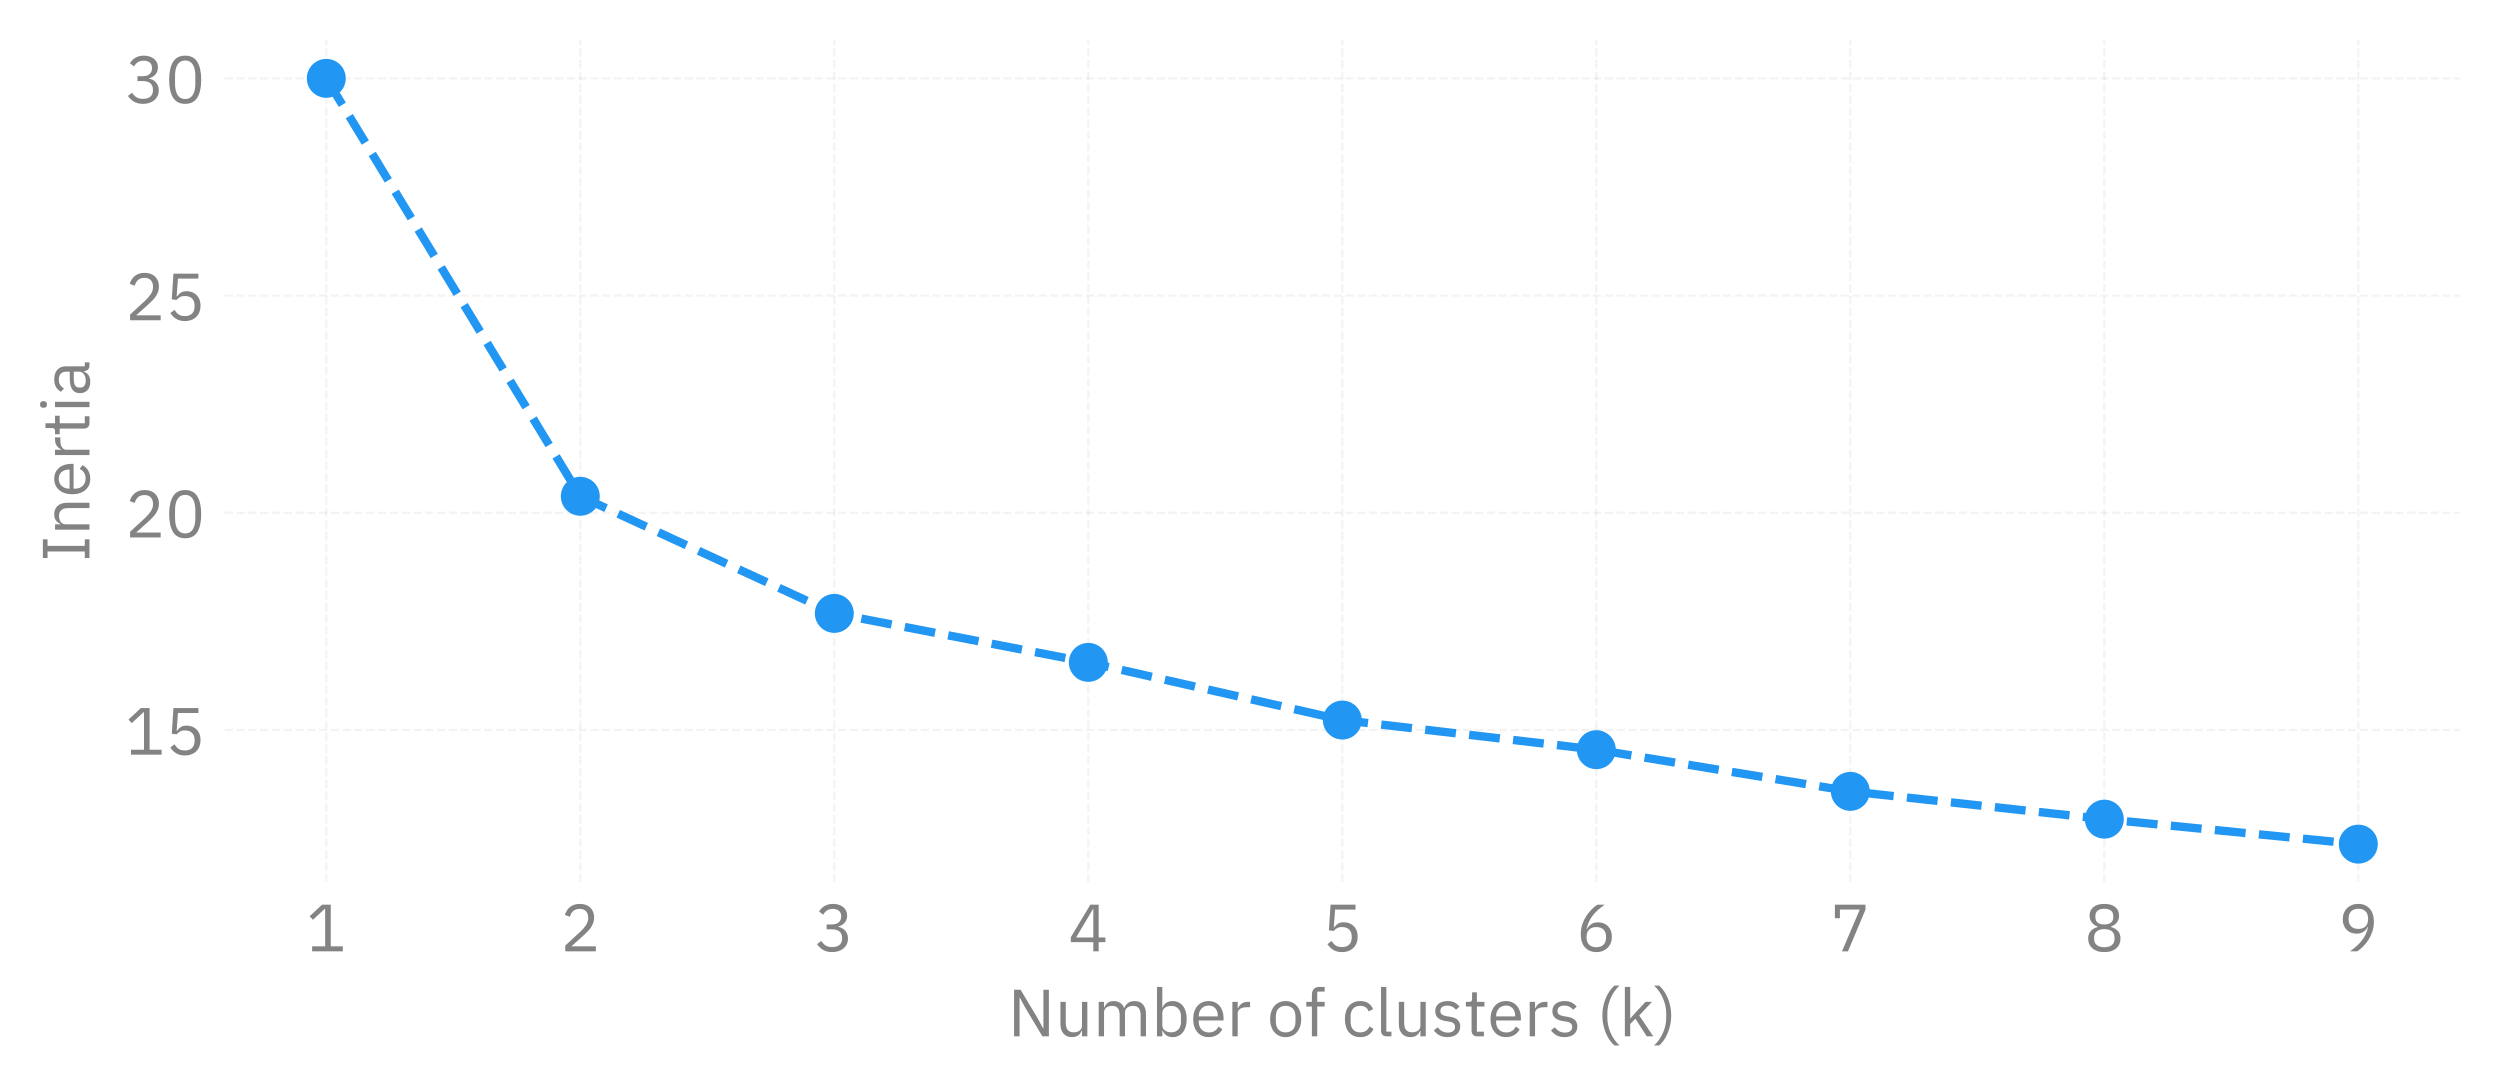
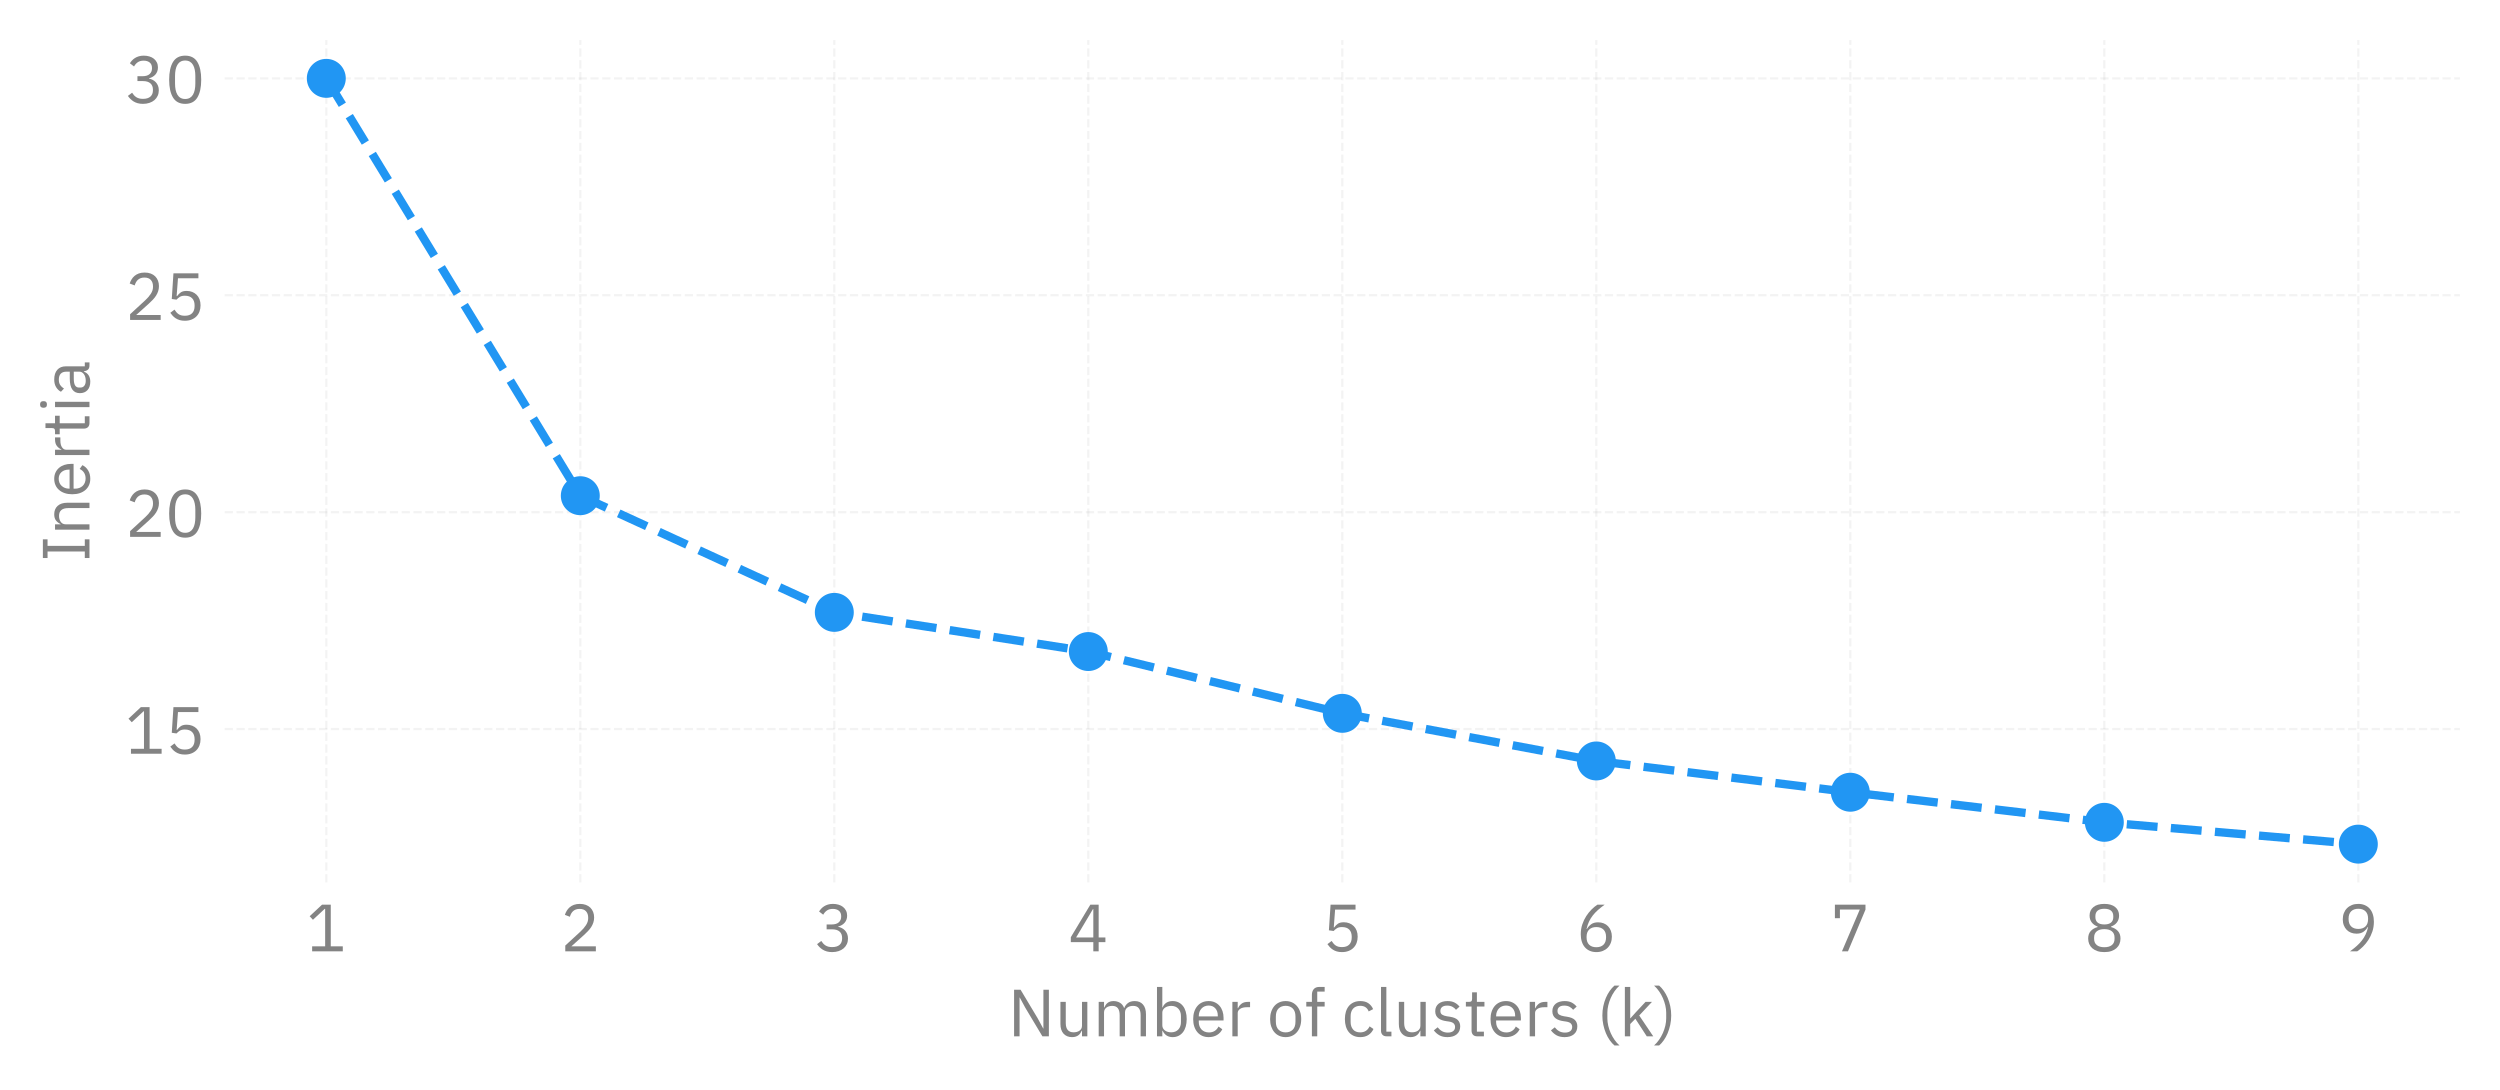
<svg xmlns="http://www.w3.org/2000/svg" xmlns:xlink="http://www.w3.org/1999/xlink" width="449.28pt" height="195.84pt" viewBox="0 0 449.28 195.84" version="1.1">
  <defs>
    <style type="text/css">*{stroke-linejoin: round; stroke-linecap: butt}</style>
  </defs>
  <g id="figure_1">
    <g id="patch_1">
      <path d="M 0 195.84  L 449.28 195.84  L 449.28 0  L 0 0  L 0 195.84  z " style="fill: none" />
    </g>
    <g id="axes_1">
      <g id="patch_2">
        <path d="M 40.38 158.58  L 442.08 158.58  L 442.08 7.2  L 40.38 7.2  L 40.38 158.58  z " style="fill: none" />
      </g>
      <g id="matplotlib.axis_1">
        <g id="xtick_1">
          <g id="line2d_1">
-             <path d="M 58.639 158.58  L 58.639 7.2  " clip-path="url(#p25feaf3734)" style="fill: none; stroke-dasharray: 1.48,0.64; stroke-dashoffset: 0; stroke: #838383; stroke-opacity: 0.1; stroke-width: 0.4" />
+             <path d="M 58.639 158.58  L 58.639 7.2  " clip-path="url(#p61de6929c2)" style="fill: none; stroke-dasharray: 1.48,0.64; stroke-dashoffset: 0; stroke: #838383; stroke-opacity: 0.1; stroke-width: 0.4" />
          </g>
          <g id="line2d_2" />
          <g id="text_1">
            <g style="fill: #838383" transform="translate(55.03909 170.96) scale(0.12 -0.12)">
              <defs>
                <path id="IBMPlexSans-Regular-31" d="M 563 0  L 563 474  L 1811 474  L 1811 4070  L 1766 4070  L 640 3021  L 326 3360  L 1510 4467  L 2349 4467  L 2349 474  L 3501 474  L 3501 0  L 563 0  z " transform="scale(0.015625)" />
              </defs>
              <use xlink:href="#IBMPlexSans-Regular-31" />
            </g>
          </g>
        </g>
        <g id="xtick_2">
          <g id="line2d_3">
-             <path d="M 104.287 158.58  L 104.287 7.2  " clip-path="url(#p25feaf3734)" style="fill: none; stroke-dasharray: 1.48,0.64; stroke-dashoffset: 0; stroke: #838383; stroke-opacity: 0.1; stroke-width: 0.4" />
+             <path d="M 104.287 158.58  L 104.287 7.2  " clip-path="url(#p61de6929c2)" style="fill: none; stroke-dasharray: 1.48,0.64; stroke-dashoffset: 0; stroke: #838383; stroke-opacity: 0.1; stroke-width: 0.4" />
          </g>
          <g id="line2d_4" />
          <g id="text_2">
            <g style="fill: #838383" transform="translate(100.6868 170.96) scale(0.12 -0.12)">
              <defs>
                <path id="IBMPlexSans-Regular-32" d="M 3411 0  L 480 0  L 480 550  L 1939 1894  Q 2253 2182 2464 2505  Q 2675 2829 2675 3155  L 2675 3232  Q 2675 3603 2470 3833  Q 2266 4064 1850 4064  Q 1645 4064 1491 4006  Q 1338 3949 1226 3846  Q 1114 3744 1040 3606  Q 966 3469 922 3309  L 442 3494  Q 506 3693 618 3881  Q 730 4070 899 4217  Q 1069 4365 1309 4454  Q 1549 4544 1875 4544  Q 2202 4544 2458 4448  Q 2714 4352 2886 4179  Q 3059 4006 3152 3769  Q 3245 3533 3245 3245  Q 3245 2982 3171 2758  Q 3098 2534 2970 2332  Q 2842 2131 2659 1939  Q 2477 1747 2266 1555  L 1062 474  L 3411 474  L 3411 0  z " transform="scale(0.015625)" />
              </defs>
              <use xlink:href="#IBMPlexSans-Regular-32" />
            </g>
          </g>
        </g>
        <g id="xtick_3">
          <g id="line2d_5">
-             <path d="M 149.935 158.58  L 149.935 7.2  " clip-path="url(#p25feaf3734)" style="fill: none; stroke-dasharray: 1.48,0.64; stroke-dashoffset: 0; stroke: #838383; stroke-opacity: 0.1; stroke-width: 0.4" />
+             <path d="M 149.935 158.58  L 149.935 7.2  " clip-path="url(#p61de6929c2)" style="fill: none; stroke-dasharray: 1.48,0.64; stroke-dashoffset: 0; stroke: #838383; stroke-opacity: 0.1; stroke-width: 0.4" />
          </g>
          <g id="line2d_6" />
          <g id="text_3">
            <g style="fill: #838383" transform="translate(146.3345 170.96) scale(0.12 -0.12)">
              <defs>
                <path id="IBMPlexSans-Regular-33" d="M 1670 2573  Q 2125 2573 2352 2781  Q 2579 2989 2579 3315  L 2579 3360  Q 2579 3712 2358 3888  Q 2138 4064 1779 4064  Q 1434 4064 1216 3913  Q 998 3763 858 3507  L 461 3814  Q 544 3949 662 4080  Q 781 4211 941 4313  Q 1101 4416 1312 4480  Q 1523 4544 1792 4544  Q 2074 4544 2323 4470  Q 2573 4397 2755 4253  Q 2938 4109 3043 3897  Q 3149 3686 3149 3418  Q 3149 3200 3081 3027  Q 3014 2854 2899 2726  Q 2784 2598 2627 2508  Q 2470 2419 2291 2374  L 2291 2349  Q 2470 2310 2640 2224  Q 2810 2138 2941 2000  Q 3072 1862 3152 1667  Q 3232 1472 3232 1222  Q 3232 934 3123 694  Q 3014 454 2816 284  Q 2618 115 2336 19  Q 2054 -77 1715 -77  Q 1427 -77 1203 -13  Q 979 51 806 160  Q 634 269 502 403  Q 371 538 269 685  L 672 992  Q 755 858 854 749  Q 954 640 1075 563  Q 1197 486 1350 444  Q 1504 403 1709 403  Q 2182 403 2425 617  Q 2669 832 2669 1229  L 2669 1280  Q 2669 1677 2425 1891  Q 2182 2106 1709 2106  L 1184 2106  L 1184 2573  L 1670 2573  z " transform="scale(0.015625)" />
              </defs>
              <use xlink:href="#IBMPlexSans-Regular-33" />
            </g>
          </g>
        </g>
        <g id="xtick_4">
          <g id="line2d_7">
-             <path d="M 195.582 158.58  L 195.582 7.2  " clip-path="url(#p25feaf3734)" style="fill: none; stroke-dasharray: 1.48,0.64; stroke-dashoffset: 0; stroke: #838383; stroke-opacity: 0.1; stroke-width: 0.4" />
+             <path d="M 195.582 158.58  L 195.582 7.2  " clip-path="url(#p61de6929c2)" style="fill: none; stroke-dasharray: 1.48,0.64; stroke-dashoffset: 0; stroke: #838383; stroke-opacity: 0.1; stroke-width: 0.4" />
          </g>
          <g id="line2d_8" />
          <g id="text_4">
            <g style="fill: #838383" transform="translate(191.9823 170.96) scale(0.12 -0.12)">
              <defs>
                <path id="IBMPlexSans-Regular-34" d="M 2400 0  L 2400 877  L 243 877  L 243 1350  L 2112 4467  L 2912 4467  L 2912 1325  L 3558 1325  L 3558 877  L 2912 877  L 2912 0  L 2400 0  z M 749 1325  L 2400 1325  L 2400 4051  L 2368 4051  L 749 1325  z " transform="scale(0.015625)" />
              </defs>
              <use xlink:href="#IBMPlexSans-Regular-34" />
            </g>
          </g>
        </g>
        <g id="xtick_5">
          <g id="line2d_9">
-             <path d="M 241.23 158.58  L 241.23 7.2  " clip-path="url(#p25feaf3734)" style="fill: none; stroke-dasharray: 1.48,0.64; stroke-dashoffset: 0; stroke: #838383; stroke-opacity: 0.1; stroke-width: 0.4" />
+             <path d="M 241.23 158.58  L 241.23 7.2  " clip-path="url(#p61de6929c2)" style="fill: none; stroke-dasharray: 1.48,0.64; stroke-dashoffset: 0; stroke: #838383; stroke-opacity: 0.1; stroke-width: 0.4" />
          </g>
          <g id="line2d_10" />
          <g id="text_5">
            <g style="fill: #838383" transform="translate(237.63 170.96) scale(0.12 -0.12)">
              <defs>
                <path id="IBMPlexSans-Regular-35" d="M 3187 3994  L 1229 3994  L 1101 2291  L 1146 2291  Q 1306 2515 1507 2649  Q 1709 2784 2061 2784  Q 2349 2784 2592 2688  Q 2835 2592 3014 2416  Q 3194 2240 3293 1984  Q 3392 1728 3392 1402  Q 3392 1075 3289 803  Q 3187 531 2992 336  Q 2797 141 2518 32  Q 2240 -77 1888 -77  Q 1606 -77 1392 -13  Q 1178 51 1011 160  Q 845 269 720 403  Q 595 538 493 685  L 896 992  Q 979 858 1072 749  Q 1165 640 1277 563  Q 1389 486 1536 444  Q 1683 403 1888 403  Q 2349 403 2585 646  Q 2822 890 2822 1331  L 2822 1395  Q 2822 1837 2585 2080  Q 2349 2323 1888 2323  Q 1581 2323 1405 2211  Q 1229 2099 1088 1946  L 634 2010  L 794 4467  L 3187 4467  L 3187 3994  z " transform="scale(0.015625)" />
              </defs>
              <use xlink:href="#IBMPlexSans-Regular-35" />
            </g>
          </g>
        </g>
        <g id="xtick_6">
          <g id="line2d_11">
-             <path d="M 286.878 158.58  L 286.878 7.2  " clip-path="url(#p25feaf3734)" style="fill: none; stroke-dasharray: 1.48,0.64; stroke-dashoffset: 0; stroke: #838383; stroke-opacity: 0.1; stroke-width: 0.4" />
+             <path d="M 286.878 158.58  L 286.878 7.2  " clip-path="url(#p61de6929c2)" style="fill: none; stroke-dasharray: 1.48,0.64; stroke-dashoffset: 0; stroke: #838383; stroke-opacity: 0.1; stroke-width: 0.4" />
          </g>
          <g id="line2d_12" />
          <g id="text_6">
            <g style="fill: #838383" transform="translate(283.2777 170.96) scale(0.12 -0.12)">
              <defs>
                <path id="IBMPlexSans-Regular-36" d="M 1926 -77  Q 1581 -77 1302 41  Q 1024 160 829 381  Q 634 602 531 922  Q 429 1242 429 1638  Q 429 2138 576 2576  Q 723 3014 956 3376  Q 1190 3738 1472 4016  Q 1754 4294 2022 4467  L 2714 4467  Q 2355 4205 2073 3955  Q 1792 3706 1581 3434  Q 1370 3162 1222 2851  Q 1075 2541 986 2150  L 1018 2138  Q 1178 2413 1430 2595  Q 1683 2778 2093 2778  Q 2381 2778 2624 2682  Q 2867 2586 3040 2406  Q 3213 2227 3312 1971  Q 3411 1715 3411 1402  Q 3411 1075 3305 803  Q 3200 531 3005 336  Q 2810 141 2534 32  Q 2259 -77 1926 -77  z M 1920 390  Q 2362 390 2608 633  Q 2854 877 2854 1331  L 2854 1382  Q 2854 1837 2608 2080  Q 2362 2323 1920 2323  Q 1478 2323 1232 2080  Q 986 1837 986 1382  L 986 1331  Q 986 877 1232 633  Q 1478 390 1920 390  z " transform="scale(0.015625)" />
              </defs>
              <use xlink:href="#IBMPlexSans-Regular-36" />
            </g>
          </g>
        </g>
        <g id="xtick_7">
          <g id="line2d_13">
-             <path d="M 332.525 158.58  L 332.525 7.2  " clip-path="url(#p25feaf3734)" style="fill: none; stroke-dasharray: 1.48,0.64; stroke-dashoffset: 0; stroke: #838383; stroke-opacity: 0.1; stroke-width: 0.4" />
+             <path d="M 332.525 158.58  L 332.525 7.2  " clip-path="url(#p61de6929c2)" style="fill: none; stroke-dasharray: 1.48,0.64; stroke-dashoffset: 0; stroke: #838383; stroke-opacity: 0.1; stroke-width: 0.4" />
          </g>
          <g id="line2d_14" />
          <g id="text_7">
            <g style="fill: #838383" transform="translate(328.9255 170.96) scale(0.12 -0.12)">
              <defs>
                <path id="IBMPlexSans-Regular-37" d="M 1120 0  L 2829 4006  L 922 4006  L 922 3174  L 442 3174  L 442 4467  L 3373 4467  L 3373 3994  L 1696 0  L 1120 0  z " transform="scale(0.015625)" />
              </defs>
              <use xlink:href="#IBMPlexSans-Regular-37" />
            </g>
          </g>
        </g>
        <g id="xtick_8">
          <g id="line2d_15">
-             <path d="M 378.173 158.58  L 378.173 7.2  " clip-path="url(#p25feaf3734)" style="fill: none; stroke-dasharray: 1.48,0.64; stroke-dashoffset: 0; stroke: #838383; stroke-opacity: 0.1; stroke-width: 0.4" />
+             <path d="M 378.173 158.58  L 378.173 7.2  " clip-path="url(#p61de6929c2)" style="fill: none; stroke-dasharray: 1.48,0.64; stroke-dashoffset: 0; stroke: #838383; stroke-opacity: 0.1; stroke-width: 0.4" />
          </g>
          <g id="line2d_16" />
          <g id="text_8">
            <g style="fill: #838383" transform="translate(374.5732 170.96) scale(0.12 -0.12)">
              <defs>
                <path id="IBMPlexSans-Regular-38" d="M 1920 -77  Q 1536 -77 1248 22  Q 960 122 765 294  Q 570 467 470 704  Q 371 941 371 1216  Q 371 1677 620 1945  Q 870 2214 1274 2323  L 1274 2374  Q 922 2496 714 2768  Q 506 3040 506 3424  Q 506 3936 877 4240  Q 1248 4544 1920 4544  Q 2592 4544 2963 4240  Q 3334 3936 3334 3424  Q 3334 3040 3126 2768  Q 2918 2496 2566 2374  L 2566 2323  Q 2970 2214 3219 1945  Q 3469 1677 3469 1216  Q 3469 941 3369 704  Q 3270 467 3075 294  Q 2880 122 2592 22  Q 2304 -77 1920 -77  z M 1920 390  Q 2387 390 2643 598  Q 2899 806 2899 1190  L 2899 1325  Q 2899 1709 2643 1917  Q 2387 2125 1920 2125  Q 1453 2125 1197 1917  Q 941 1709 941 1325  L 941 1190  Q 941 806 1197 598  Q 1453 390 1920 390  z M 1920 2573  Q 2342 2573 2560 2752  Q 2778 2931 2778 3277  L 2778 3373  Q 2778 3718 2560 3897  Q 2342 4077 1920 4077  Q 1498 4077 1280 3897  Q 1062 3718 1062 3373  L 1062 3277  Q 1062 2931 1280 2752  Q 1498 2573 1920 2573  z " transform="scale(0.015625)" />
              </defs>
              <use xlink:href="#IBMPlexSans-Regular-38" />
            </g>
          </g>
        </g>
        <g id="xtick_9">
          <g id="line2d_17">
-             <path d="M 423.821 158.58  L 423.821 7.2  " clip-path="url(#p25feaf3734)" style="fill: none; stroke-dasharray: 1.48,0.64; stroke-dashoffset: 0; stroke: #838383; stroke-opacity: 0.1; stroke-width: 0.4" />
+             <path d="M 423.821 158.58  L 423.821 7.2  " clip-path="url(#p61de6929c2)" style="fill: none; stroke-dasharray: 1.48,0.64; stroke-dashoffset: 0; stroke: #838383; stroke-opacity: 0.1; stroke-width: 0.4" />
          </g>
          <g id="line2d_18" />
          <g id="text_9">
            <g style="fill: #838383" transform="translate(420.2209 170.96) scale(0.12 -0.12)">
              <defs>
                <path id="IBMPlexSans-Regular-39" d="M 3411 2829  Q 3411 2330 3264 1891  Q 3117 1453 2883 1091  Q 2650 730 2368 451  Q 2086 173 1818 0  L 1126 0  Q 1485 262 1766 512  Q 2048 762 2259 1034  Q 2470 1306 2617 1616  Q 2765 1926 2854 2317  L 2822 2330  Q 2662 2054 2409 1872  Q 2157 1690 1747 1690  Q 1459 1690 1216 1786  Q 973 1882 800 2061  Q 627 2240 528 2493  Q 429 2746 429 3066  Q 429 3392 534 3664  Q 640 3936 835 4131  Q 1030 4326 1302 4435  Q 1574 4544 1914 4544  Q 2259 4544 2537 4425  Q 2816 4307 3011 4086  Q 3206 3866 3308 3546  Q 3411 3226 3411 2829  z M 1920 2144  Q 2362 2144 2608 2387  Q 2854 2630 2854 3085  L 2854 3136  Q 2854 3590 2608 3833  Q 2362 4077 1920 4077  Q 1478 4077 1232 3833  Q 986 3590 986 3136  L 986 3085  Q 986 2630 1232 2387  Q 1478 2144 1920 2144  z " transform="scale(0.015625)" />
              </defs>
              <use xlink:href="#IBMPlexSans-Regular-39" />
            </g>
          </g>
        </g>
        <g id="text_10">
          <g style="fill: #838383" transform="translate(181.1278 186.24) scale(0.12 -0.12)">
            <defs>
              <path id="IBMPlexSans-Regular-4e" d="M 1677 2726  L 1139 3718  L 1120 3718  L 1120 0  L 595 0  L 595 4467  L 1216 4467  L 2848 1741  L 3386 749  L 3405 749  L 3405 4467  L 3930 4467  L 3930 0  L 3309 0  L 1677 2726  z " transform="scale(0.015625)" />
              <path id="IBMPlexSans-Regular-75" d="M 2579 538  L 2554 538  Q 2502 422 2428 310  Q 2355 198 2246 112  Q 2138 26 1984 -25  Q 1830 -77 1626 -77  Q 1114 -77 813 252  Q 512 582 512 1184  L 512 3302  L 1024 3302  L 1024 1274  Q 1024 384 1779 384  Q 1933 384 2077 422  Q 2221 461 2333 537  Q 2445 614 2512 732  Q 2579 851 2579 1018  L 2579 3302  L 3091 3302  L 3091 0  L 2579 0  L 2579 538  z " transform="scale(0.015625)" />
              <path id="IBMPlexSans-Regular-6d" d="M 544 0  L 544 3302  L 1056 3302  L 1056 2765  L 1082 2765  Q 1139 2893 1212 3005  Q 1286 3117 1392 3200  Q 1498 3283 1638 3331  Q 1779 3379 1971 3379  Q 2298 3379 2573 3222  Q 2848 3066 2982 2707  L 2995 2707  Q 3085 2976 3331 3177  Q 3578 3379 4000 3379  Q 4506 3379 4790 3049  Q 5075 2720 5075 2118  L 5075 0  L 4563 0  L 4563 2029  Q 4563 2470 4390 2694  Q 4218 2918 3840 2918  Q 3686 2918 3548 2880  Q 3411 2842 3302 2765  Q 3194 2688 3130 2569  Q 3066 2451 3066 2291  L 3066 0  L 2554 0  L 2554 2029  Q 2554 2470 2381 2694  Q 2208 2918 1843 2918  Q 1690 2918 1549 2880  Q 1408 2842 1299 2765  Q 1190 2688 1123 2569  Q 1056 2451 1056 2291  L 1056 0  L 544 0  z " transform="scale(0.015625)" />
              <path id="IBMPlexSans-Regular-62" d="M 544 4736  L 1056 4736  L 1056 2765  L 1082 2765  Q 1210 3078 1456 3228  Q 1702 3379 2048 3379  Q 2355 3379 2604 3257  Q 2854 3136 3030 2912  Q 3206 2688 3299 2368  Q 3392 2048 3392 1651  Q 3392 1254 3299 934  Q 3206 614 3030 390  Q 2854 166 2604 44  Q 2355 -77 2048 -77  Q 1376 -77 1082 538  L 1056 538  L 1056 0  L 544 0  L 544 4736  z M 1907 384  Q 2342 384 2592 656  Q 2842 928 2842 1370  L 2842 1933  Q 2842 2374 2592 2646  Q 2342 2918 1907 2918  Q 1734 2918 1577 2870  Q 1421 2822 1305 2739  Q 1190 2656 1123 2537  Q 1056 2419 1056 2285  L 1056 1056  Q 1056 896 1123 771  Q 1190 646 1305 560  Q 1421 474 1577 429  Q 1734 384 1907 384  z " transform="scale(0.015625)" />
              <path id="IBMPlexSans-Regular-65" d="M 1786 -77  Q 1446 -77 1174 44  Q 902 166 707 393  Q 512 621 406 937  Q 301 1254 301 1651  Q 301 2042 406 2362  Q 512 2682 707 2909  Q 902 3136 1174 3257  Q 1446 3379 1786 3379  Q 2118 3379 2380 3257  Q 2643 3136 2828 2921  Q 3014 2707 3113 2412  Q 3213 2118 3213 1766  L 3213 1523  L 838 1523  L 838 1370  Q 838 1158 905 976  Q 973 794 1097 659  Q 1222 525 1404 448  Q 1587 371 1818 371  Q 2131 371 2364 518  Q 2598 666 2726 941  L 3091 678  Q 2931 339 2592 131  Q 2253 -77 1786 -77  z M 1786 2950  Q 1574 2950 1401 2876  Q 1229 2803 1104 2668  Q 979 2534 908 2352  Q 838 2170 838 1952  L 838 1907  L 2662 1907  L 2662 1978  Q 2662 2419 2422 2684  Q 2182 2950 1786 2950  z " transform="scale(0.015625)" />
              <path id="IBMPlexSans-Regular-72" d="M 544 0  L 544 3302  L 1056 3302  L 1056 2694  L 1088 2694  Q 1178 2931 1408 3116  Q 1638 3302 2042 3302  L 2240 3302  L 2240 2790  L 1939 2790  Q 1523 2790 1289 2633  Q 1056 2477 1056 2240  L 1056 0  L 544 0  z " transform="scale(0.015625)" />
              <path id="IBMPlexSans-Regular-20" transform="scale(0.015625)" />
              <path id="IBMPlexSans-Regular-6f" d="M 1792 -77  Q 1459 -77 1184 44  Q 909 166 713 393  Q 518 621 409 937  Q 301 1254 301 1651  Q 301 2042 409 2362  Q 518 2682 713 2909  Q 909 3136 1184 3257  Q 1459 3379 1792 3379  Q 2125 3379 2397 3257  Q 2669 3136 2867 2909  Q 3066 2682 3174 2362  Q 3283 2042 3283 1651  Q 3283 1254 3174 937  Q 3066 621 2867 393  Q 2669 166 2397 44  Q 2125 -77 1792 -77  z M 1792 378  Q 2208 378 2470 634  Q 2733 890 2733 1414  L 2733 1888  Q 2733 2413 2470 2669  Q 2208 2925 1792 2925  Q 1376 2925 1113 2669  Q 851 2413 851 1888  L 851 1414  Q 851 890 1113 634  Q 1376 378 1792 378  z " transform="scale(0.015625)" />
              <path id="IBMPlexSans-Regular-66" d="M 723 2854  L 186 2854  L 186 3302  L 723 3302  L 723 3968  Q 723 4314 902 4525  Q 1082 4736 1446 4736  L 1946 4736  L 1946 4288  L 1235 4288  L 1235 3302  L 1946 3302  L 1946 2854  L 1235 2854  L 1235 0  L 723 0  L 723 2854  z " transform="scale(0.015625)" />
              <path id="IBMPlexSans-Regular-63" d="M 1773 -77  Q 1427 -77 1152 44  Q 877 166 688 390  Q 499 614 400 934  Q 301 1254 301 1651  Q 301 2048 400 2368  Q 499 2688 688 2912  Q 877 3136 1152 3257  Q 1427 3379 1773 3379  Q 2266 3379 2563 3164  Q 2861 2950 3008 2605  L 2579 2387  Q 2490 2643 2285 2784  Q 2080 2925 1773 2925  Q 1542 2925 1369 2851  Q 1197 2778 1081 2646  Q 966 2515 908 2332  Q 851 2150 851 1933  L 851 1370  Q 851 934 1084 656  Q 1318 378 1773 378  Q 2394 378 2669 954  L 3040 704  Q 2880 346 2563 134  Q 2246 -77 1773 -77  z " transform="scale(0.015625)" />
              <path id="IBMPlexSans-Regular-6c" d="M 1088 0  Q 819 0 681 150  Q 544 301 544 531  L 544 4736  L 1056 4736  L 1056 448  L 1542 448  L 1542 0  L 1088 0  z " transform="scale(0.015625)" />
              <path id="IBMPlexSans-Regular-73" d="M 1536 -77  Q 1075 -77 764 99  Q 454 275 230 570  L 595 864  Q 787 621 1024 489  Q 1261 358 1574 358  Q 1901 358 2083 499  Q 2266 640 2266 896  Q 2266 1088 2141 1225  Q 2016 1363 1690 1414  L 1427 1453  Q 1197 1485 1005 1552  Q 813 1619 669 1731  Q 525 1843 445 2009  Q 365 2176 365 2406  Q 365 2650 454 2832  Q 544 3014 701 3136  Q 858 3258 1075 3318  Q 1293 3379 1542 3379  Q 1946 3379 2218 3238  Q 2490 3098 2694 2848  L 2355 2541  Q 2246 2694 2035 2819  Q 1824 2944 1504 2944  Q 1184 2944 1021 2806  Q 858 2669 858 2432  Q 858 2189 1021 2080  Q 1184 1971 1491 1920  L 1747 1882  Q 2298 1798 2528 1564  Q 2758 1331 2758 954  Q 2758 474 2432 198  Q 2106 -77 1536 -77  z " transform="scale(0.015625)" />
              <path id="IBMPlexSans-Regular-74" d="M 1274 0  Q 1005 0 867 150  Q 730 301 730 544  L 730 2854  L 186 2854  L 186 3302  L 493 3302  Q 659 3302 720 3369  Q 781 3437 781 3603  L 781 4218  L 1242 4218  L 1242 3302  L 1965 3302  L 1965 2854  L 1242 2854  L 1242 448  L 1914 448  L 1914 0  L 1274 0  z " transform="scale(0.015625)" />
              <path id="IBMPlexSans-Regular-28" d="M 531 1997  Q 531 2458 620 2886  Q 710 3315 867 3683  Q 1024 4051 1235 4352  Q 1446 4653 1690 4864  L 2176 4864  Q 1907 4621 1692 4313  Q 1478 4006 1328 3660  Q 1178 3315 1094 2956  Q 1011 2598 1011 2266  L 1011 1715  Q 1011 1376 1094 1017  Q 1178 659 1331 313  Q 1485 -32 1699 -339  Q 1914 -646 2176 -877  L 1690 -877  Q 1453 -678 1241 -377  Q 1030 -77 873 294  Q 717 666 624 1098  Q 531 1530 531 1997  z " transform="scale(0.015625)" />
              <path id="IBMPlexSans-Regular-6b" d="M 544 4736  L 1056 4736  L 1056 1734  L 1082 1734  L 1587 2298  L 2522 3302  L 3142 3302  L 1920 1997  L 3264 0  L 2643 0  L 1549 1683  L 1056 1178  L 1056 0  L 544 0  L 544 4736  z " transform="scale(0.015625)" />
              <path id="IBMPlexSans-Regular-29" d="M 1613 1997  Q 1613 1530 1520 1098  Q 1427 666 1270 294  Q 1114 -77 902 -377  Q 691 -678 454 -877  L -32 -877  Q 230 -646 444 -339  Q 659 -32 812 313  Q 966 659 1049 1017  Q 1133 1376 1133 1715  L 1133 2266  Q 1133 2598 1049 2956  Q 966 3315 816 3660  Q 666 4006 451 4313  Q 237 4621 -32 4864  L 454 4864  Q 698 4653 909 4352  Q 1120 4051 1277 3683  Q 1434 3315 1523 2886  Q 1613 2458 1613 1997  z " transform="scale(0.015625)" />
            </defs>
            <use xlink:href="#IBMPlexSans-Regular-4e" />
            <use xlink:href="#IBMPlexSans-Regular-75" transform="translate(70.69998 0)" />
            <use xlink:href="#IBMPlexSans-Regular-6d" transform="translate(127.5 0)" />
            <use xlink:href="#IBMPlexSans-Regular-62" transform="translate(214.8 0)" />
            <use xlink:href="#IBMPlexSans-Regular-65" transform="translate(272.7999 0)" />
            <use xlink:href="#IBMPlexSans-Regular-72" transform="translate(327.6999 0)" />
            <use xlink:href="#IBMPlexSans-Regular-20" transform="translate(364.3999 0)" />
            <use xlink:href="#IBMPlexSans-Regular-6f" transform="translate(387.9999 0)" />
            <use xlink:href="#IBMPlexSans-Regular-66" transform="translate(443.9999 0)" />
            <use xlink:href="#IBMPlexSans-Regular-20" transform="translate(476.3999 0)" />
            <use xlink:href="#IBMPlexSans-Regular-63" transform="translate(499.9999 0)" />
            <use xlink:href="#IBMPlexSans-Regular-6c" transform="translate(550.2999 0)" />
            <use xlink:href="#IBMPlexSans-Regular-75" transform="translate(577.4999 0)" />
            <use xlink:href="#IBMPlexSans-Regular-73" transform="translate(634.2999 0)" />
            <use xlink:href="#IBMPlexSans-Regular-74" transform="translate(682.9999 0)" />
            <use xlink:href="#IBMPlexSans-Regular-65" transform="translate(718.0999 0)" />
            <use xlink:href="#IBMPlexSans-Regular-72" transform="translate(772.9998 0)" />
            <use xlink:href="#IBMPlexSans-Regular-73" transform="translate(809.6998 0)" />
            <use xlink:href="#IBMPlexSans-Regular-20" transform="translate(858.3998 0)" />
            <use xlink:href="#IBMPlexSans-Regular-28" transform="translate(881.9998 0)" />
            <use xlink:href="#IBMPlexSans-Regular-6b" transform="translate(915.4998 0)" />
            <use xlink:href="#IBMPlexSans-Regular-29" transform="translate(968.1998 0)" />
          </g>
        </g>
      </g>
      <g id="matplotlib.axis_2">
        <g id="ytick_1">
          <g id="line2d_19">
-             <path d="M 40.38 131.182  L 442.08 131.182  " clip-path="url(#p25feaf3734)" style="fill: none; stroke-dasharray: 1.48,0.64; stroke-dashoffset: 0; stroke: #838383; stroke-opacity: 0.1; stroke-width: 0.4" />
+             <path d="M 40.38 131.02  L 442.08 131.02  " clip-path="url(#p61de6929c2)" style="fill: none; stroke-dasharray: 1.48,0.64; stroke-dashoffset: 0; stroke: #838383; stroke-opacity: 0.1; stroke-width: 0.4" />
          </g>
          <g id="line2d_20" />
          <g id="text_11">
-             <g style="fill: #838383" transform="translate(22.48 135.6219) scale(0.12 -0.12)">
+             <g style="fill: #838383" transform="translate(22.48 135.4596) scale(0.12 -0.12)">
              <use xlink:href="#IBMPlexSans-Regular-31" />
              <use xlink:href="#IBMPlexSans-Regular-35" transform="translate(59.99999 0)" />
            </g>
          </g>
        </g>
        <g id="ytick_2">
          <g id="line2d_21">
-             <path d="M 40.38 92.148  L 442.08 92.148  " clip-path="url(#p25feaf3734)" style="fill: none; stroke-dasharray: 1.48,0.64; stroke-dashoffset: 0; stroke: #838383; stroke-opacity: 0.1; stroke-width: 0.4" />
+             <path d="M 40.38 92.04  L 442.08 92.04  " clip-path="url(#p61de6929c2)" style="fill: none; stroke-dasharray: 1.48,0.64; stroke-dashoffset: 0; stroke: #838383; stroke-opacity: 0.1; stroke-width: 0.4" />
          </g>
          <g id="line2d_22" />
          <g id="text_12">
-             <g style="fill: #838383" transform="translate(22.48 96.5882) scale(0.12 -0.12)">
+             <g style="fill: #838383" transform="translate(22.48 96.48007) scale(0.12 -0.12)">
              <defs>
                <path id="IBMPlexSans-Regular-30" d="M 1920 -77  Q 1120 -77 752 531  Q 384 1139 384 2234  Q 384 3328 752 3936  Q 1120 4544 1920 4544  Q 2720 4544 3088 3936  Q 3456 3328 3456 2234  Q 3456 1139 3088 531  Q 2720 -77 1920 -77  z M 1920 390  Q 2182 390 2368 499  Q 2554 608 2669 806  Q 2784 1005 2838 1273  Q 2893 1542 2893 1869  L 2893 2598  Q 2893 2925 2838 3193  Q 2784 3462 2669 3660  Q 2554 3859 2368 3968  Q 2182 4077 1920 4077  Q 1658 4077 1472 3968  Q 1286 3859 1171 3660  Q 1056 3462 1001 3193  Q 947 2925 947 2598  L 947 1869  Q 947 1542 1001 1273  Q 1056 1005 1171 806  Q 1286 608 1472 499  Q 1658 390 1920 390  z " transform="scale(0.015625)" />
              </defs>
              <use xlink:href="#IBMPlexSans-Regular-32" />
              <use xlink:href="#IBMPlexSans-Regular-30" transform="translate(59.99999 0)" />
            </g>
          </g>
        </g>
        <g id="ytick_3">
          <g id="line2d_23">
-             <path d="M 40.38 53.115  L 442.08 53.115  " clip-path="url(#p25feaf3734)" style="fill: none; stroke-dasharray: 1.48,0.64; stroke-dashoffset: 0; stroke: #838383; stroke-opacity: 0.1; stroke-width: 0.4" />
+             <path d="M 40.38 53.06  L 442.08 53.06  " clip-path="url(#p61de6929c2)" style="fill: none; stroke-dasharray: 1.48,0.64; stroke-dashoffset: 0; stroke: #838383; stroke-opacity: 0.1; stroke-width: 0.4" />
          </g>
          <g id="line2d_24" />
          <g id="text_13">
-             <g style="fill: #838383" transform="translate(22.48 57.55456) scale(0.12 -0.12)">
+             <g style="fill: #838383" transform="translate(22.48 57.50049) scale(0.12 -0.12)">
              <use xlink:href="#IBMPlexSans-Regular-32" />
              <use xlink:href="#IBMPlexSans-Regular-35" transform="translate(59.99999 0)" />
            </g>
          </g>
        </g>
        <g id="ytick_4">
          <g id="line2d_25">
-             <path d="M 40.38 14.081  L 442.08 14.081  " clip-path="url(#p25feaf3734)" style="fill: none; stroke-dasharray: 1.48,0.64; stroke-dashoffset: 0; stroke: #838383; stroke-opacity: 0.1; stroke-width: 0.4" />
+             <path d="M 40.38 14.081  L 442.08 14.081  " clip-path="url(#p61de6929c2)" style="fill: none; stroke-dasharray: 1.48,0.64; stroke-dashoffset: 0; stroke: #838383; stroke-opacity: 0.1; stroke-width: 0.4" />
          </g>
          <g id="line2d_26" />
          <g id="text_14">
            <g style="fill: #838383" transform="translate(22.48 18.52091) scale(0.12 -0.12)">
              <use xlink:href="#IBMPlexSans-Regular-33" />
              <use xlink:href="#IBMPlexSans-Regular-30" transform="translate(59.99999 0)" />
            </g>
          </g>
        </g>
        <g id="text_15">
          <g style="fill: #838383" transform="translate(16.08 101.0044) rotate(-90) scale(0.12 -0.12)">
            <defs>
              <path id="IBMPlexSans-Regular-49" d="M 384 0  L 384 448  L 1011 448  L 1011 4019  L 384 4019  L 384 4467  L 2176 4467  L 2176 4019  L 1549 4019  L 1549 448  L 2176 448  L 2176 0  L 384 0  z " transform="scale(0.015625)" />
              <path id="IBMPlexSans-Regular-6e" d="M 544 0  L 544 3302  L 1056 3302  L 1056 2765  L 1082 2765  Q 1203 3046 1424 3212  Q 1645 3379 2016 3379  Q 2528 3379 2825 3049  Q 3123 2720 3123 2118  L 3123 0  L 2611 0  L 2611 2029  Q 2611 2918 1862 2918  Q 1709 2918 1565 2880  Q 1421 2842 1305 2765  Q 1190 2688 1123 2569  Q 1056 2451 1056 2291  L 1056 0  L 544 0  z " transform="scale(0.015625)" />
              <path id="IBMPlexSans-Regular-69" d="M 800 4077  Q 634 4077 560 4157  Q 486 4237 486 4365  L 486 4448  Q 486 4576 560 4656  Q 634 4736 800 4736  Q 966 4736 1040 4656  Q 1114 4576 1114 4448  L 1114 4365  Q 1114 4237 1040 4157  Q 966 4077 800 4077  z M 544 3302  L 1056 3302  L 1056 0  L 544 0  L 544 3302  z " transform="scale(0.015625)" />
              <path id="IBMPlexSans-Regular-61" d="M 2944 0  Q 2656 0 2531 153  Q 2406 307 2374 538  L 2342 538  Q 2234 230 1984 76  Q 1734 -77 1389 -77  Q 864 -77 573 192  Q 282 461 282 922  Q 282 1389 624 1638  Q 966 1888 1690 1888  L 2342 1888  L 2342 2214  Q 2342 2566 2150 2752  Q 1958 2938 1562 2938  Q 1261 2938 1059 2803  Q 858 2669 723 2445  L 416 2733  Q 550 3002 844 3190  Q 1139 3379 1587 3379  Q 2189 3379 2521 3084  Q 2854 2790 2854 2266  L 2854 448  L 3232 448  L 3232 0  L 2944 0  z M 1472 358  Q 1664 358 1824 403  Q 1984 448 2099 531  Q 2214 614 2278 723  Q 2342 832 2342 960  L 2342 1504  L 1664 1504  Q 1222 1504 1020 1376  Q 819 1248 819 1005  L 819 870  Q 819 627 995 492  Q 1171 358 1472 358  z " transform="scale(0.015625)" />
            </defs>
            <use xlink:href="#IBMPlexSans-Regular-49" />
            <use xlink:href="#IBMPlexSans-Regular-6e" transform="translate(39.99999 0)" />
            <use xlink:href="#IBMPlexSans-Regular-65" transform="translate(96.79997 0)" />
            <use xlink:href="#IBMPlexSans-Regular-72" transform="translate(151.7 0)" />
            <use xlink:href="#IBMPlexSans-Regular-74" transform="translate(188.4 0)" />
            <use xlink:href="#IBMPlexSans-Regular-69" transform="translate(223.5 0)" />
            <use xlink:href="#IBMPlexSans-Regular-61" transform="translate(248.4999 0)" />
          </g>
        </g>
      </g>
      <g id="line2d_27">
-         <path d="M 58.639 14.081  L 104.287 89.189  L 149.935 110.234  L 195.582 119.037  L 241.23 129.402  L 286.878 134.724  L 332.525 142.218  L 378.173 147.212  L 423.821 151.699  " clip-path="url(#p25feaf3734)" style="fill: none; stroke-dasharray: 5.55,2.4; stroke-dashoffset: 0; stroke: #2196f3; stroke-width: 1.5" />
+         <path d="M 58.639 14.081  L 104.287 89.085  L 149.935 110.051  L 195.582 117.09  L 241.23 128.195  L 286.878 136.753  L 332.525 142.374  L 378.173 147.782  L 423.821 151.699  " clip-path="url(#p61de6929c2)" style="fill: none; stroke-dasharray: 5.55,2.4; stroke-dashoffset: 0; stroke: #2196f3; stroke-width: 1.5" />
        <defs>
-           <path id="m2b8f16a7b7" d="M 0 3  C 0.796 3 1.559 2.684 2.121 2.121  C 2.684 1.559 3 0.796 3 0  C 3 -0.796 2.684 -1.559 2.121 -2.121  C 1.559 -2.684 0.796 -3 0 -3  C -0.796 -3 -1.559 -2.684 -2.121 -2.121  C -2.684 -1.559 -3 -0.796 -3 0  C -3 0.796 -2.684 1.559 -2.121 2.121  C -1.559 2.684 -0.796 3 0 3  z " style="stroke: #2196f3" />
+           <path id="me228d7579a" d="M 0 3  C 0.796 3 1.559 2.684 2.121 2.121  C 2.684 1.559 3 0.796 3 0  C 3 -0.796 2.684 -1.559 2.121 -2.121  C 1.559 -2.684 0.796 -3 0 -3  C -0.796 -3 -1.559 -2.684 -2.121 -2.121  C -2.684 -1.559 -3 -0.796 -3 0  C -3 0.796 -2.684 1.559 -2.121 2.121  C -1.559 2.684 -0.796 3 0 3  z " style="stroke: #2196f3" />
        </defs>
-         <g clip-path="url(#p25feaf3734)">
-           <use xlink:href="#m2b8f16a7b7" x="58.639" y="14.081" style="fill: #2196f3; stroke: #2196f3" />
-           <use xlink:href="#m2b8f16a7b7" x="104.287" y="89.189" style="fill: #2196f3; stroke: #2196f3" />
-           <use xlink:href="#m2b8f16a7b7" x="149.935" y="110.234" style="fill: #2196f3; stroke: #2196f3" />
-           <use xlink:href="#m2b8f16a7b7" x="195.582" y="119.037" style="fill: #2196f3; stroke: #2196f3" />
-           <use xlink:href="#m2b8f16a7b7" x="241.23" y="129.402" style="fill: #2196f3; stroke: #2196f3" />
-           <use xlink:href="#m2b8f16a7b7" x="286.878" y="134.724" style="fill: #2196f3; stroke: #2196f3" />
-           <use xlink:href="#m2b8f16a7b7" x="332.525" y="142.218" style="fill: #2196f3; stroke: #2196f3" />
-           <use xlink:href="#m2b8f16a7b7" x="378.173" y="147.212" style="fill: #2196f3; stroke: #2196f3" />
-           <use xlink:href="#m2b8f16a7b7" x="423.821" y="151.699" style="fill: #2196f3; stroke: #2196f3" />
+         <g clip-path="url(#p61de6929c2)">
+           <use xlink:href="#me228d7579a" x="58.639" y="14.081" style="fill: #2196f3; stroke: #2196f3" />
+           <use xlink:href="#me228d7579a" x="104.287" y="89.085" style="fill: #2196f3; stroke: #2196f3" />
+           <use xlink:href="#me228d7579a" x="149.935" y="110.051" style="fill: #2196f3; stroke: #2196f3" />
+           <use xlink:href="#me228d7579a" x="195.582" y="117.09" style="fill: #2196f3; stroke: #2196f3" />
+           <use xlink:href="#me228d7579a" x="241.23" y="128.195" style="fill: #2196f3; stroke: #2196f3" />
+           <use xlink:href="#me228d7579a" x="286.878" y="136.753" style="fill: #2196f3; stroke: #2196f3" />
+           <use xlink:href="#me228d7579a" x="332.525" y="142.374" style="fill: #2196f3; stroke: #2196f3" />
+           <use xlink:href="#me228d7579a" x="378.173" y="147.782" style="fill: #2196f3; stroke: #2196f3" />
+           <use xlink:href="#me228d7579a" x="423.821" y="151.699" style="fill: #2196f3; stroke: #2196f3" />
        </g>
      </g>
      <g id="patch_3">
        <path d="M 40.38 158.58  L 40.38 7.2  " style="fill: none" />
      </g>
      <g id="patch_4">
        <path d="M 442.08 158.58  L 442.08 7.2  " style="fill: none" />
      </g>
      <g id="patch_5">
        <path d="M 40.38 158.58  L 442.08 158.58  " style="fill: none" />
      </g>
      <g id="patch_6">
        <path d="M 40.38 7.2  L 442.08 7.2  " style="fill: none" />
      </g>
    </g>
  </g>
  <defs>
-     <clipPath id="p25feaf3734">
+     <clipPath id="p61de6929c2">
      <rect x="40.38" y="7.2" width="401.7" height="151.38" />
    </clipPath>
  </defs>
</svg>
